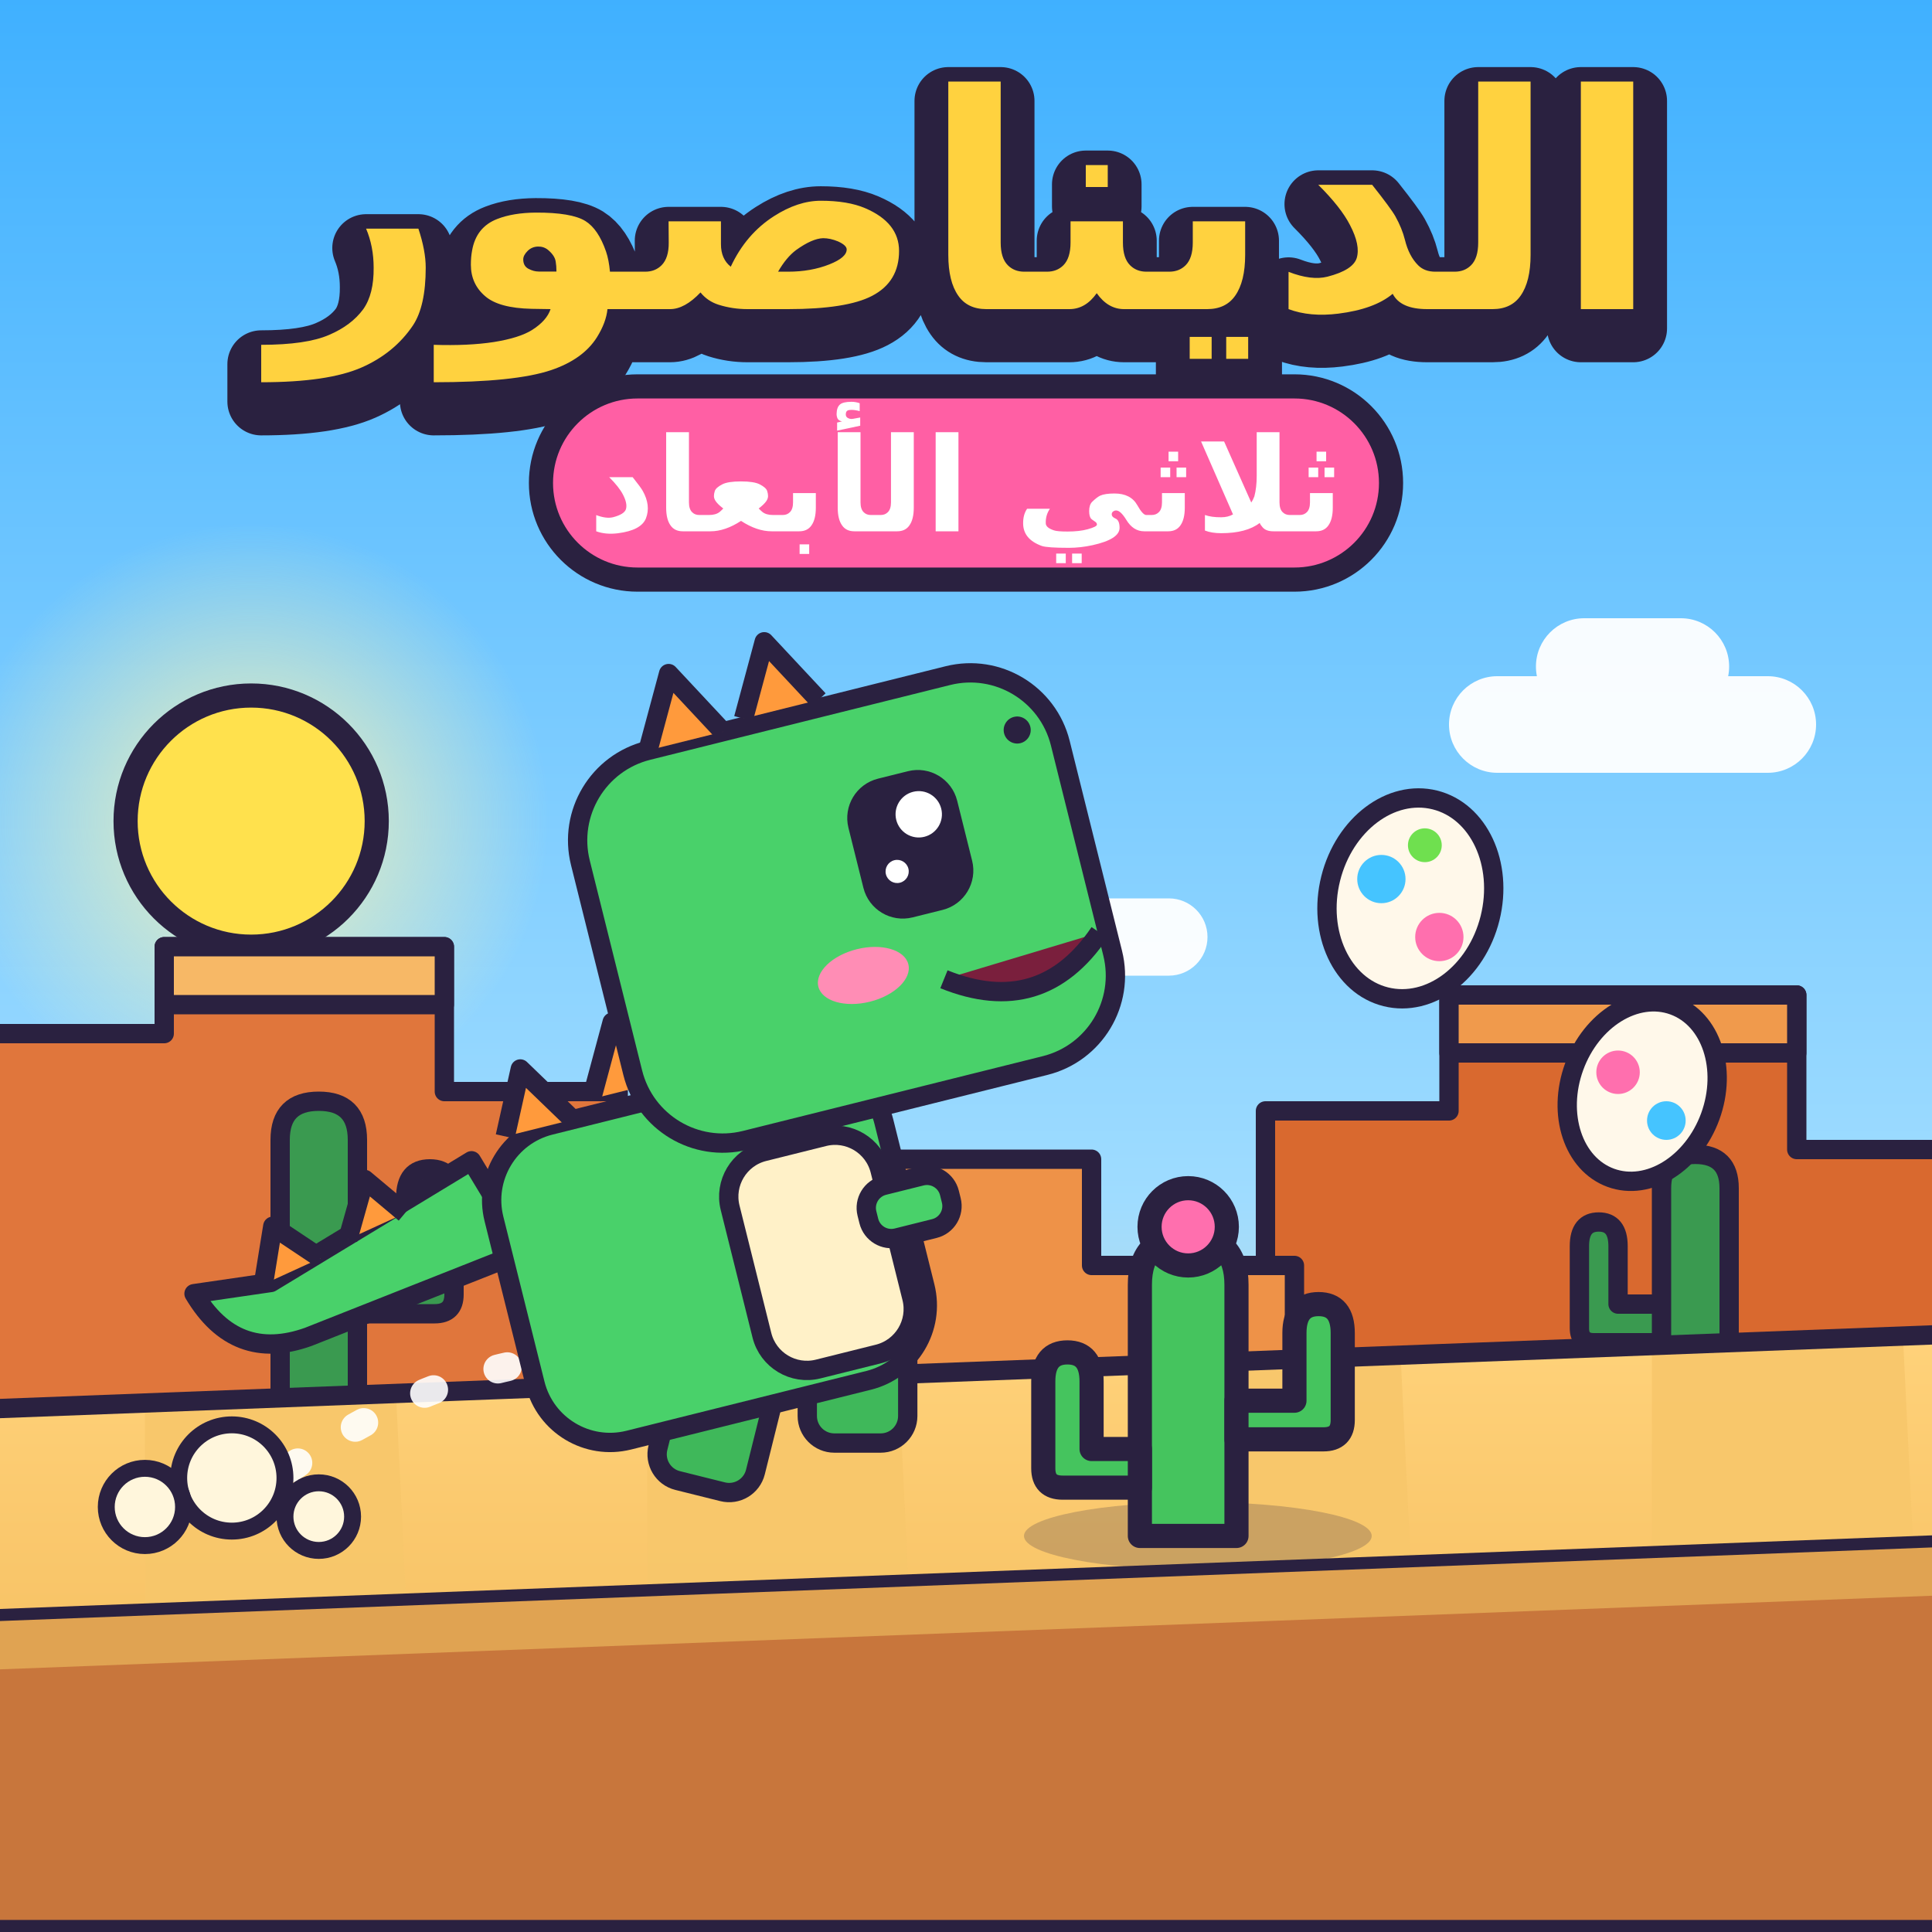
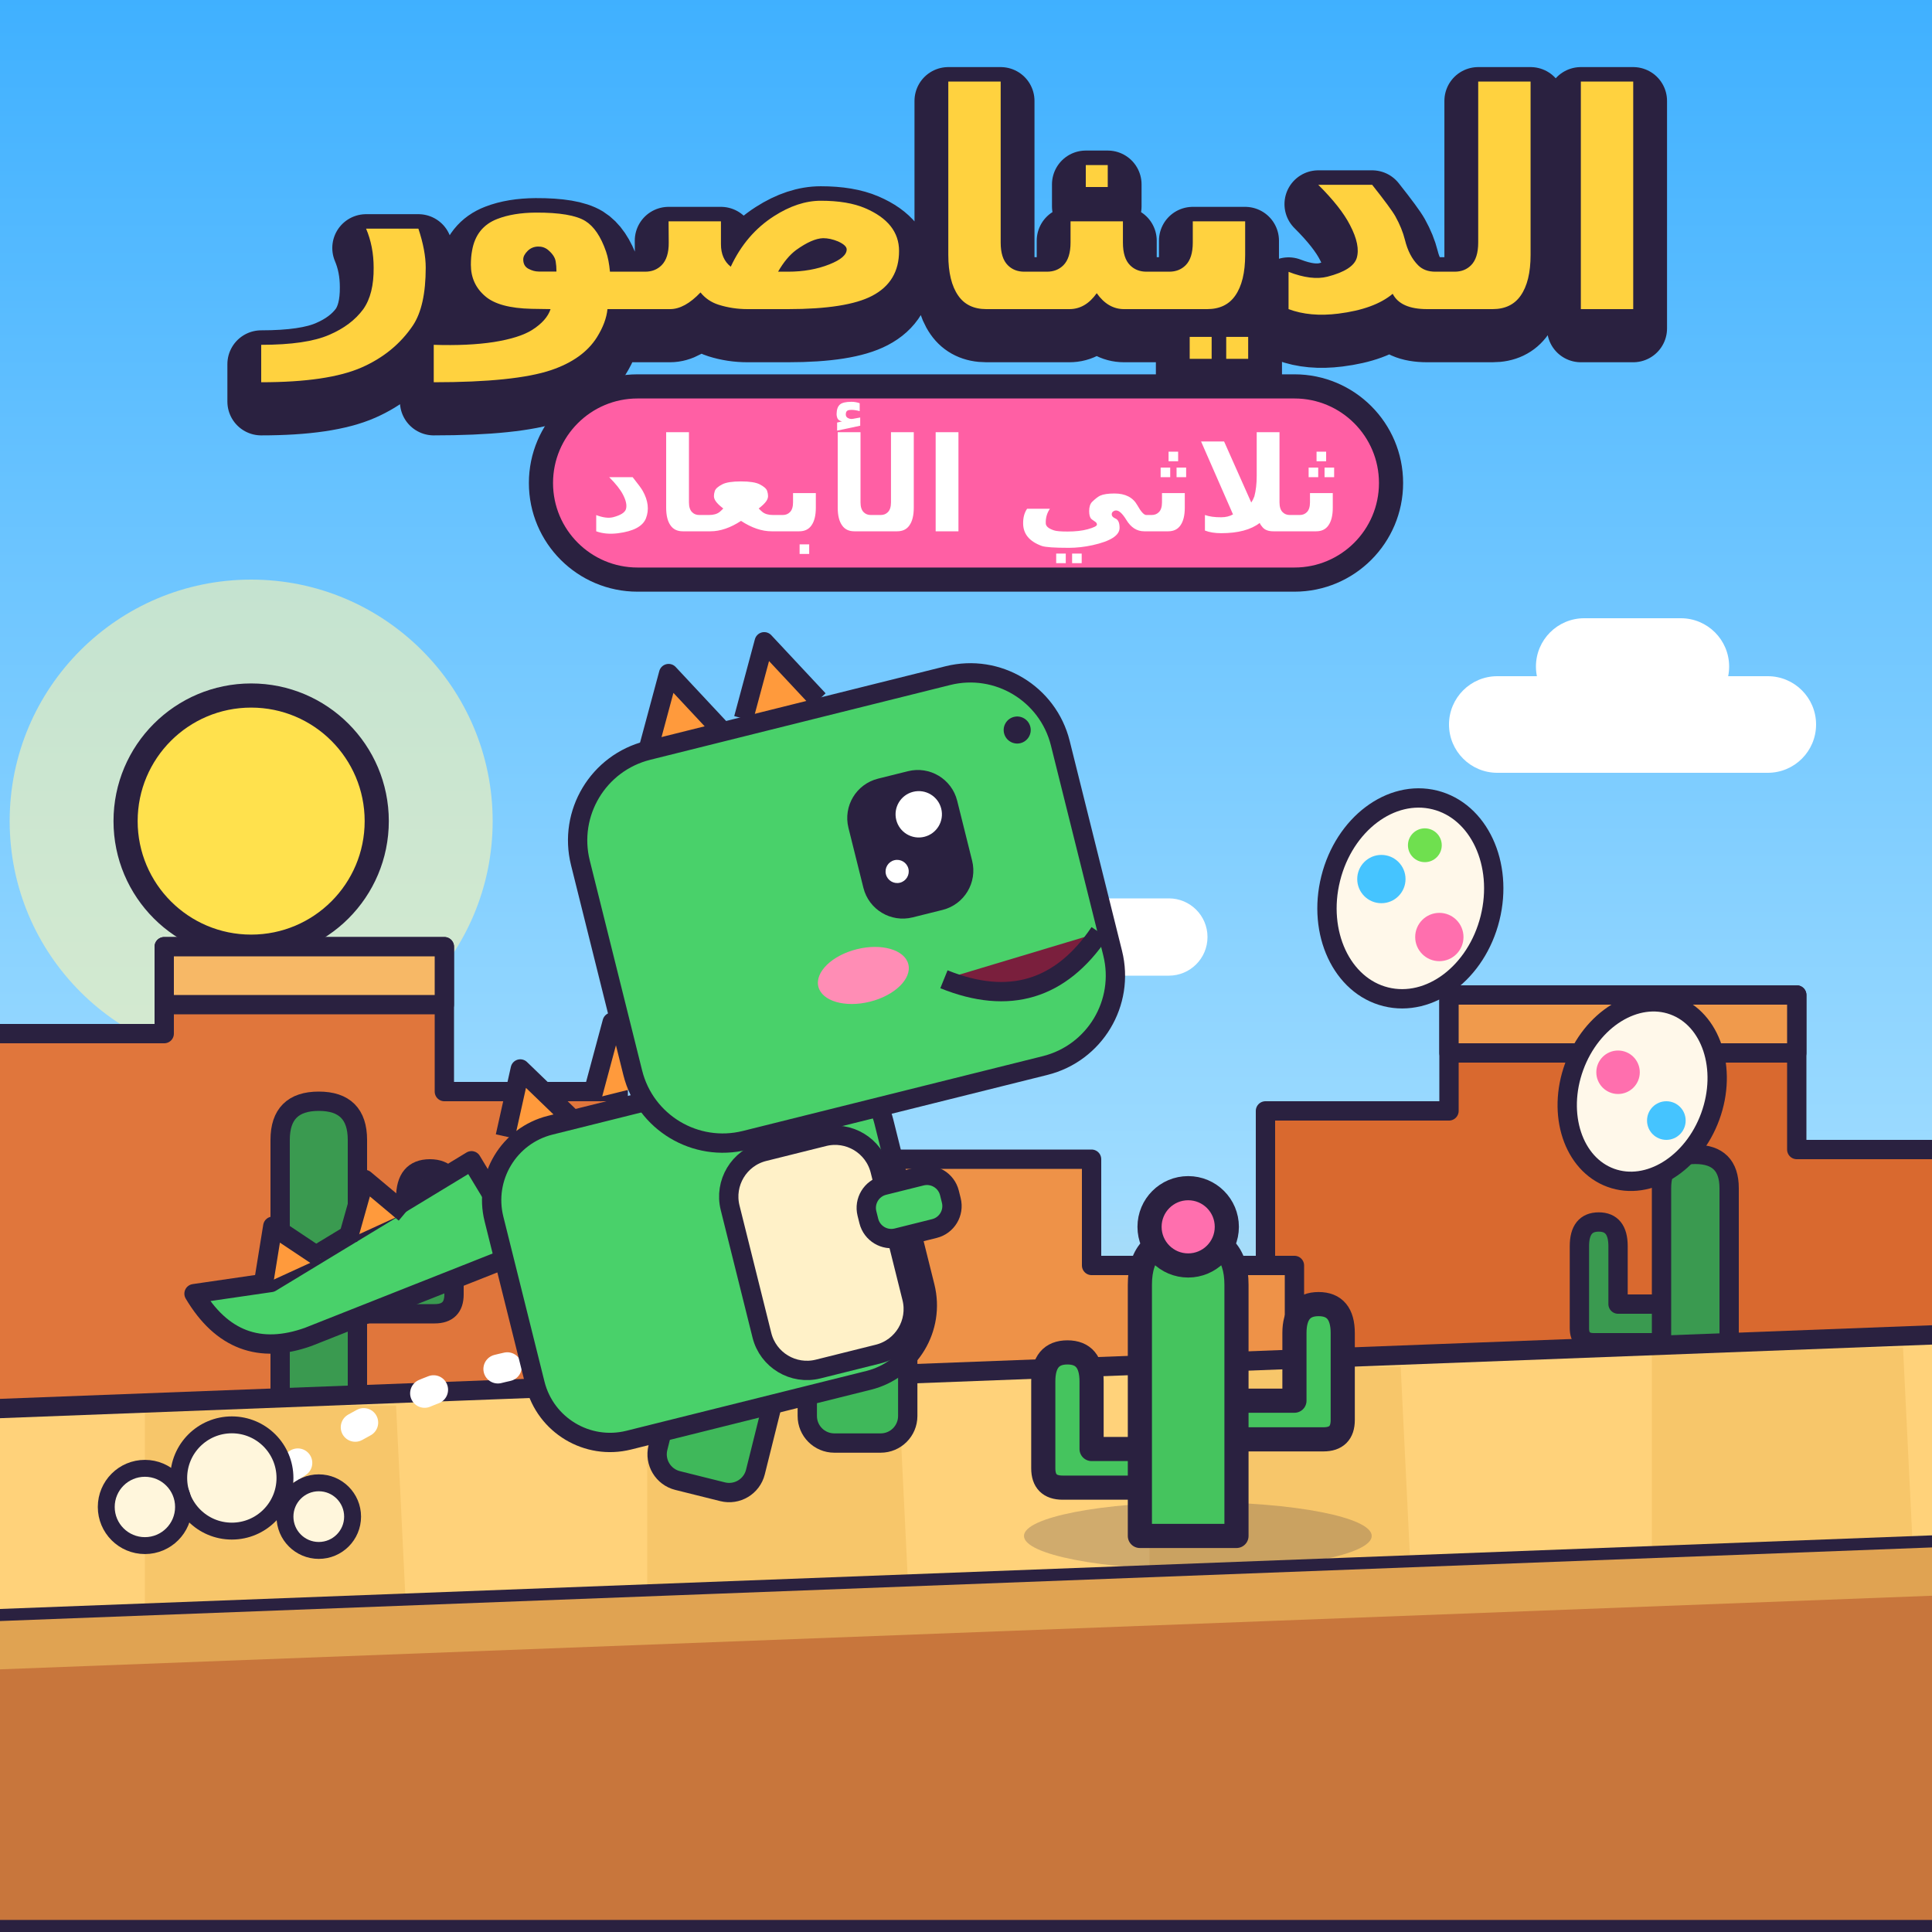
<svg xmlns="http://www.w3.org/2000/svg" viewBox="0 0 400 400" width="400" height="400">
  <defs>
-     <linearGradient id="sky" x1="0" y1="0" x2="0" y2="1">
+     <linearGradient id="s" x1="0" y1="0" x2="0" y2="1">
      <stop offset="0" stop-color="#3fb0ff" />
-       <stop offset="0.62" stop-color="#9fdcff" />
+       <stop offset=".62" stop-color="#9fdcff" />
      <stop offset="1" stop-color="#ffe3a6" />
    </linearGradient>
-     <linearGradient id="sand" x1="0" y1="0" x2="0" y2="1">
-       <stop offset="0" stop-color="#ffd27a" />
-       <stop offset="1" stop-color="#f0b452" />
-     </linearGradient>
-     <radialGradient id="glow" cx="50%" cy="50%" r="50%">
-       <stop offset="0" stop-color="#fff6b0" stop-opacity="0.9" />
-       <stop offset="1" stop-color="#fff6b0" stop-opacity="0" />
-     </radialGradient>
  </defs>
-   <rect width="400" height="400" fill="url(#sky)" />
-   <circle cx="52" cy="170" r="62" fill="url(#glow)" />
-   <circle cx="52" cy="170" r="26" fill="#ffe14d" stroke="#2a2140" stroke-width="5" />
-   <g fill="#ffffff" opacity="0.95">
+   <rect width="400" height="400" fill="url(#s)" />
+   <circle cx="52" cy="170" r="50" fill="#fff6b0" opacity=".6" />
+   <g fill="#fff">
    <rect x="300" y="140" width="76" height="20" rx="10" />
    <rect x="318" y="128" width="40" height="20" rx="10" />
    <rect x="196" y="186" width="54" height="16" rx="8" />
  </g>
  <g stroke="#2a2140" stroke-width="4" stroke-linejoin="round">
-     <path d="M-6 300 V214 H34 V196 H92 V226 H128 V300 Z" fill="#e0763c" />
-     <path d="M34 196 H92 V208 H34 Z" fill="#f7b866" />
-     <path d="M262 300 V230 H300 V206 H372 V238 H406 V300 Z" fill="#d9692f" />
-     <path d="M300 206 H372 V218 H300 Z" fill="#f09a4c" />
-     <path d="M118 300 V252 H170 V240 H226 V262 H268 V300 Z" fill="#ee9248" />
+     <circle cx="52" cy="170" r="26" fill="#ffe14d" stroke-width="5" />
+     <path d="M-6 300V214H34V196H92V226H128V300Z" fill="#e0763c" />
+     <path d="M34 196H92V208H34Z" fill="#f7b866" />
+     <path d="M262 300V230H300V206H372V238H406V300Z" fill="#d9692f" />
+     <path d="M300 206H372V218H300Z" fill="#f09a4c" />
+     <path d="M118 300V252H170V240H226V262H268V300Z" fill="#ee9248" />
+     <path d="M58 300V236q0-8 8-8t8 8v64ZM74 262h10v-14q0-6 5-6t5 6v20q0 4-4 4H74Z" fill="#3a9a50" />
+     <path d="M344 300V246q0-7 7-7t7 7v54ZM344 270h-9v-12q0-5-4-5t-4 5v17q0 3 3 3h14Z" fill="#3a9a50" />
  </g>
-   <g fill="#3a9a50" stroke="#2a2140" stroke-width="4" stroke-linejoin="round">
-     <path d="M58 300 V236 Q58 228 66 228 Q74 228 74 236 V300 Z M74 262 H84 V248 Q84 242 89 242 Q94 242 94 248 V268 Q94 272 90 272 H74 Z" />
-     <path d="M344 300 V246 Q344 239 351 239 Q358 239 358 246 V300 Z M344 270 H335 V258 Q335 253 331 253 Q327 253 327 258 V275 Q327 278 330 278 H344 Z" />
+   <path d="M-10 292 410 276V400H-10Z" fill="#ffd27a" />
+   <path d="M30 291h52l2 41-54 1ZM134 287h52l2 41-54 1ZM238 283h52l2 41-54 1ZM342 279h52l2 41-54 1Z" fill="#f7c66a" />
+   <path d="M-10 336 410 320V400H-10Z" fill="#c8763c" stroke="#2a2140" stroke-width="5" />
+   <path d="M-10 336 410 320v10L-10 346Z" fill="#e0a352" />
+   <path d="M-10 292 410 276" stroke="#2a2140" stroke-width="4" />
+   <ellipse cx="248" cy="318" rx="36" ry="7" fill="#2a2140" opacity=".22" />
+   <g stroke="#2a2140" stroke-width="5" stroke-linejoin="round">
+     <path d="M236 318V266q0-10 10-10t10 10v52ZM256 290h12v-14q0-6 5-6t5 6v18q0 4-4 4H256ZM236 300h-10v-14q0-6-5-6t-5 6v18q0 4 4 4h16Z" fill="#45c45e" />
+     <circle cx="246" cy="254" r="8" fill="#ff6fae" />
+     <ellipse cx="292" cy="186" rx="17" ry="21" fill="#fff8ea" transform="rotate(14 292 186)" stroke-width="4" />
+     <ellipse cx="340" cy="226" rx="15" ry="19" fill="#fff8ea" transform="rotate(20 340 226)" stroke-width="4" />
  </g>
-   <path d="M-10 292 L410 276 L410 400 L-10 400 Z" fill="url(#sand)" />
-   <g fill="#f7c66a" opacity="0.9">
-     <path d="M30 291 L82 289 L84 330 L30 333 Z" />
-     <path d="M134 287 L186 285 L188 326 L134 329 Z" />
-     <path d="M238 283 L290 281 L292 322 L238 325 Z" />
-     <path d="M342 279 L394 277 L396 318 L342 321 Z" />
-   </g>
-   <path d="M-10 336 L410 320 L410 400 L-10 400 Z" fill="#c8763c" stroke="#2a2140" stroke-width="5" />
-   <path d="M-10 336 L410 320 L410 330 L-10 346 Z" fill="#e0a352" />
-   <path d="M-10 292 L410 276" stroke="#2a2140" stroke-width="4" />
-   <g stroke="#2a2140" stroke-width="5" stroke-linejoin="round">
-     <ellipse cx="248" cy="318" rx="36" ry="7" fill="#2a2140" opacity="0.22" stroke="none" />
-     <path d="M236 318 V266 Q236 256 246 256 Q256 256 256 266 V318 Z" fill="#45c45e" />
-     <path d="M256 290 H268 V276 Q268 270 273 270 Q278 270 278 276 V294 Q278 298 274 298 H256 Z" fill="#45c45e" />
-     <path d="M236 300 H226 V286 Q226 280 221 280 Q216 280 216 286 V304 Q216 308 220 308 H236 Z" fill="#45c45e" />
-     <circle cx="246" cy="254" r="8" fill="#ff6fae" />
-   </g>
-   <g stroke="#2a2140" stroke-width="4">
-     <ellipse cx="292" cy="186" rx="17" ry="21" fill="#fff8ea" transform="rotate(14 292 186)" />
-     <ellipse cx="340" cy="226" rx="15" ry="19" fill="#fff8ea" transform="rotate(20 340 226)" />
-   </g>
-   <g stroke="none">
-     <circle cx="286" cy="182" r="5" fill="#45c4ff" />
-     <circle cx="298" cy="194" r="5" fill="#ff6fae" />
-     <circle cx="295" cy="175" r="3.5" fill="#6fe04f" />
-     <circle cx="335" cy="222" r="4.5" fill="#ff6fae" />
-     <circle cx="345" cy="232" r="4" fill="#45c4ff" />
-   </g>
-   <path d="M60 304 Q86 286 110 282" fill="none" stroke="#ffffff" stroke-width="6" stroke-linecap="round" stroke-dasharray="2 14" opacity="0.9" />
+   <circle cx="286" cy="182" r="5" fill="#45c4ff" />
+   <circle cx="298" cy="194" r="5" fill="#ff6fae" />
+   <circle cx="295" cy="175" r="3.5" fill="#6fe04f" />
+   <circle cx="335" cy="222" r="4.5" fill="#ff6fae" />
+   <circle cx="345" cy="232" r="4" fill="#45c4ff" />
+   <path d="M60 304q26-18 50-22" fill="none" stroke="#fff" stroke-width="6" stroke-linecap="round" stroke-dasharray="2 14" />
  <g fill="#fff6dc" stroke="#2a2140" stroke-width="3.5">
    <circle cx="48" cy="306" r="11" />
    <circle cx="30" cy="312" r="8" />
    <circle cx="66" cy="314" r="7" />
  </g>
-   <g transform="translate(150 252) scale(0.8) rotate(-14)" stroke="#2a2140" stroke-width="5" stroke-linejoin="round">
-     <path d="M-52 -4 L-112 4 Q-132 6 -138 -14 L-118 -12 L-60 -30 Z" fill="#49d16a" />
-     <path d="M-120 -12 L-114 -26 L-104 -15 M-96 -18 L-88 -32 L-80 -21" fill="#ff9a3c" />
+   <g transform="translate(150 252) scale(.8) rotate(-14)" stroke="#2a2140" stroke-width="5" stroke-linejoin="round" fill="#49d16a">
+     <path d="M-52-4-112 4q-20 2-26-18l20 2 58-18Z" />
+     <path d="M-120-12-114-26-104-15M-96-18-88-32-80-21M-50-34-42-50-32-34M-26-38-16-56-6-38M10-122 20-140 30-122M36-124 46-142 56-124" fill="#ff9a3c" />
    <rect x="-20" y="36" width="26" height="34" rx="7" fill="#3fb85a" transform="rotate(28 -7 36)" />
    <rect x="14" y="34" width="26" height="32" rx="7" fill="#3fb85a" transform="rotate(14 27 34)" />
-     <rect x="-58" y="-34" width="104" height="84" rx="20" fill="#49d16a" />
+     <rect x="-58" y="-34" width="104" height="84" rx="20" />
    <rect x="2" y="-14" width="40" height="58" rx="12" fill="#fff1c8" />
-     <rect x="36" y="2" width="22" height="14" rx="6" fill="#49d16a" />
-     <path d="M-50 -34 L-42 -50 L-32 -34 M-26 -38 L-16 -56 L-6 -38" fill="#ff9a3c" />
-     <rect x="-14" y="-122" width="128" height="104" rx="24" fill="#49d16a" />
-     <path d="M10 -122 L20 -140 L30 -122 M36 -124 L46 -142 L56 -124" fill="#ff9a3c" />
+     <rect x="36" y="2" width="22" height="14" rx="6" />
+     <rect x="-14" y="-122" width="128" height="104" rx="24" />
    <rect x="58" y="-98" width="24" height="32" rx="8" fill="#2a2140" />
-     <circle cx="74" cy="-89" r="6" fill="#ffffff" stroke="none" />
-     <circle cx="65" cy="-76" r="3" fill="#ffffff" stroke="none" />
-     <ellipse cx="50" cy="-52" rx="12" ry="7" fill="#ff8db5" stroke="none" />
-     <path d="M70 -46 Q92 -30 112 -48" fill="#7a1f3d" />
-     <circle cx="104" cy="-104" r="3.5" fill="#2a2140" stroke="none" />
+     <path d="M70-46q22 16 42-2" fill="#7a1f3d" />
+     <g stroke="none">
+       <circle cx="74" cy="-89" r="6" fill="#fff" />
+       <circle cx="65" cy="-76" r="3" fill="#fff" />
+       <ellipse cx="50" cy="-52" rx="12" ry="7" fill="#ff8db5" />
+       <circle cx="104" cy="-104" r="3.5" fill="#2a2140" />
+     </g>
  </g>
  <g font-family="Fredoka, 'Segoe UI', Tahoma, sans-serif" font-weight="700" text-anchor="middle" direction="rtl">
    <text x="200" y="68" font-size="62" fill="#2a2140" stroke="#2a2140" stroke-width="14" stroke-linejoin="round">الديناصور</text>
    <text x="200" y="64" font-size="62" fill="#ffd23f">الديناصور</text>
+     <rect x="112" y="80" width="176" height="40" rx="20" fill="#ff5fa4" stroke="#2a2140" stroke-width="5" />
+     <text x="200" y="110" font-size="27" fill="#fff">ثلاثي الأبعاد</text>
  </g>
-   <rect x="112" y="80" width="176" height="40" rx="20" fill="#ff5fa4" stroke="#2a2140" stroke-width="5" />
-   <text x="200" y="110" font-family="Fredoka, 'Segoe UI', Tahoma, sans-serif" font-weight="700" font-size="27" fill="#ffffff" text-anchor="middle" direction="rtl">ثلاثي الأبعاد</text>
</svg>
